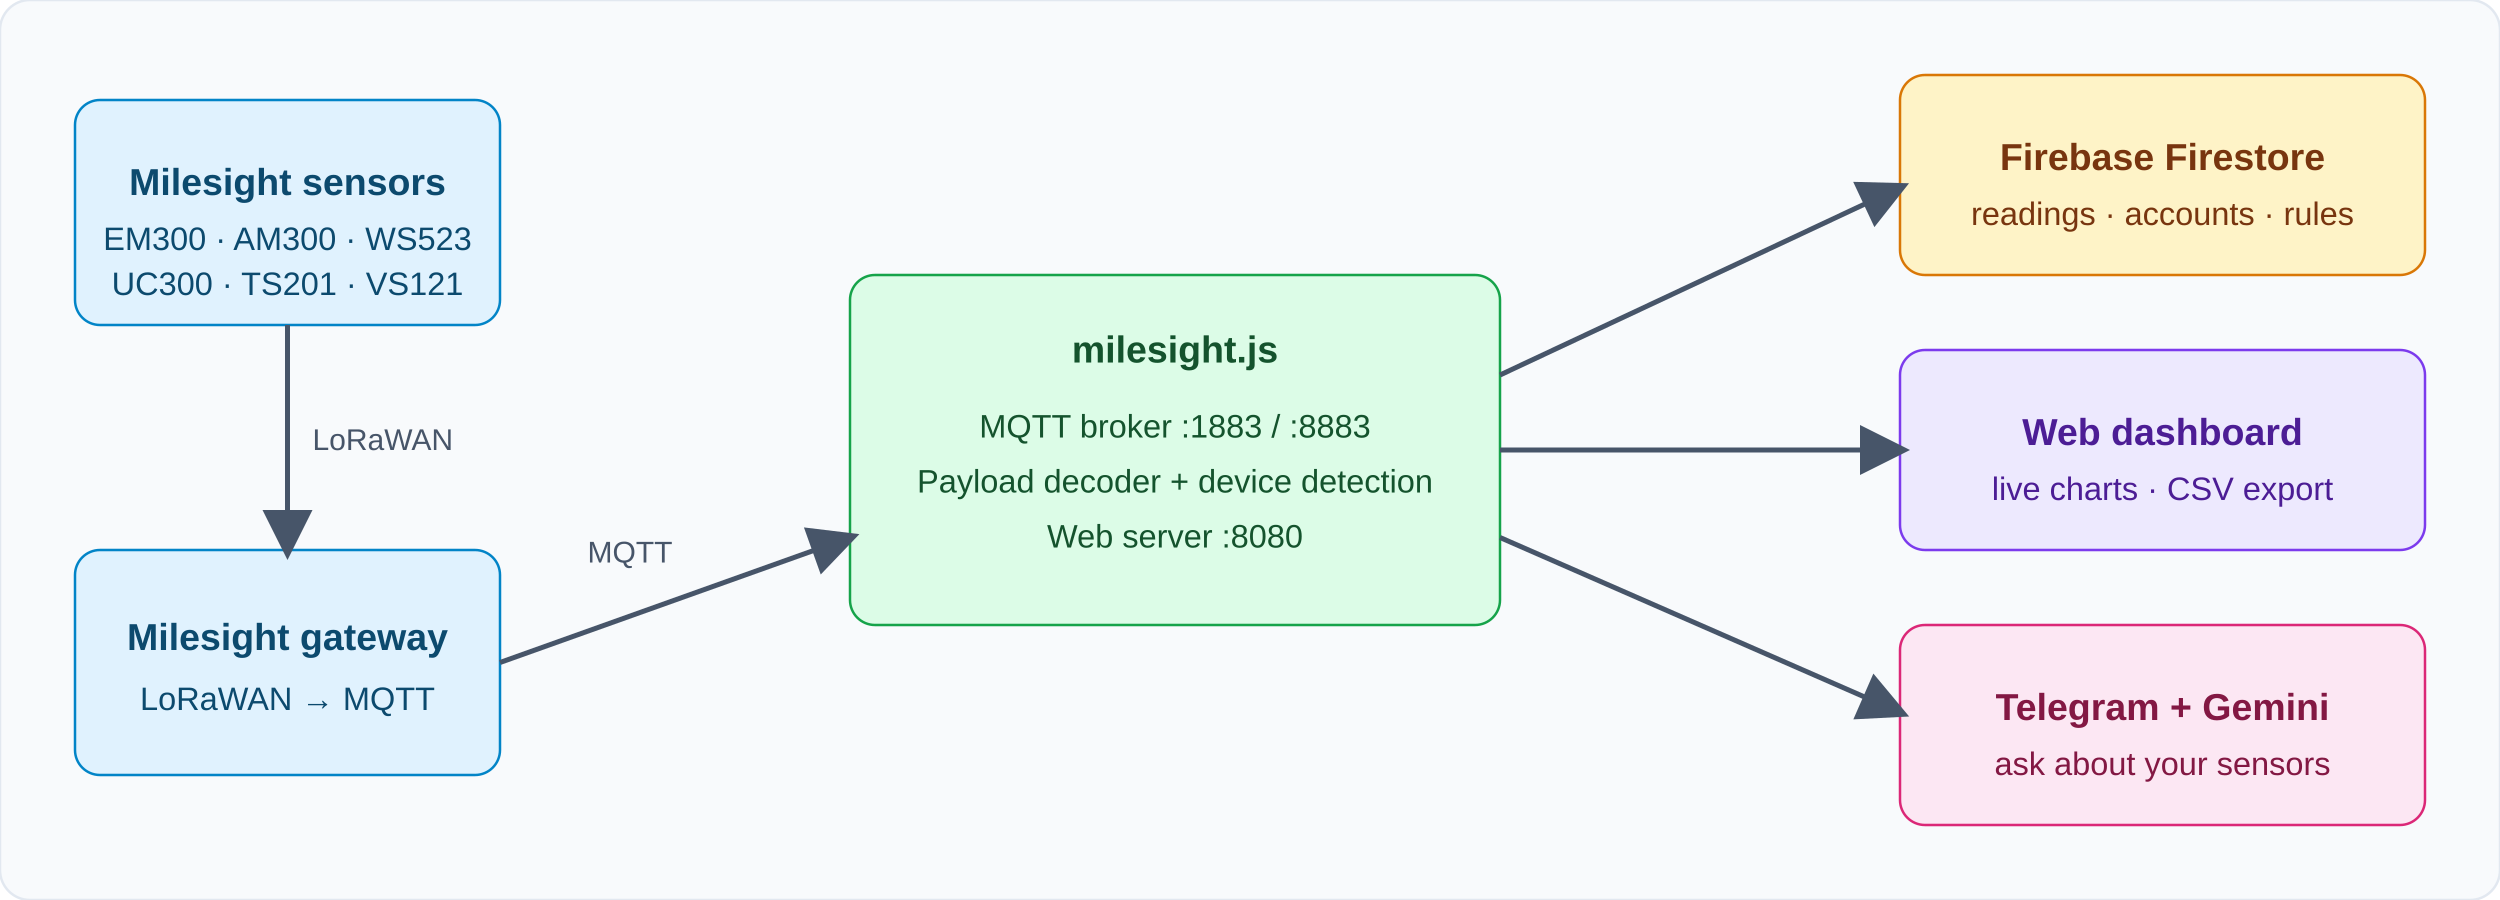
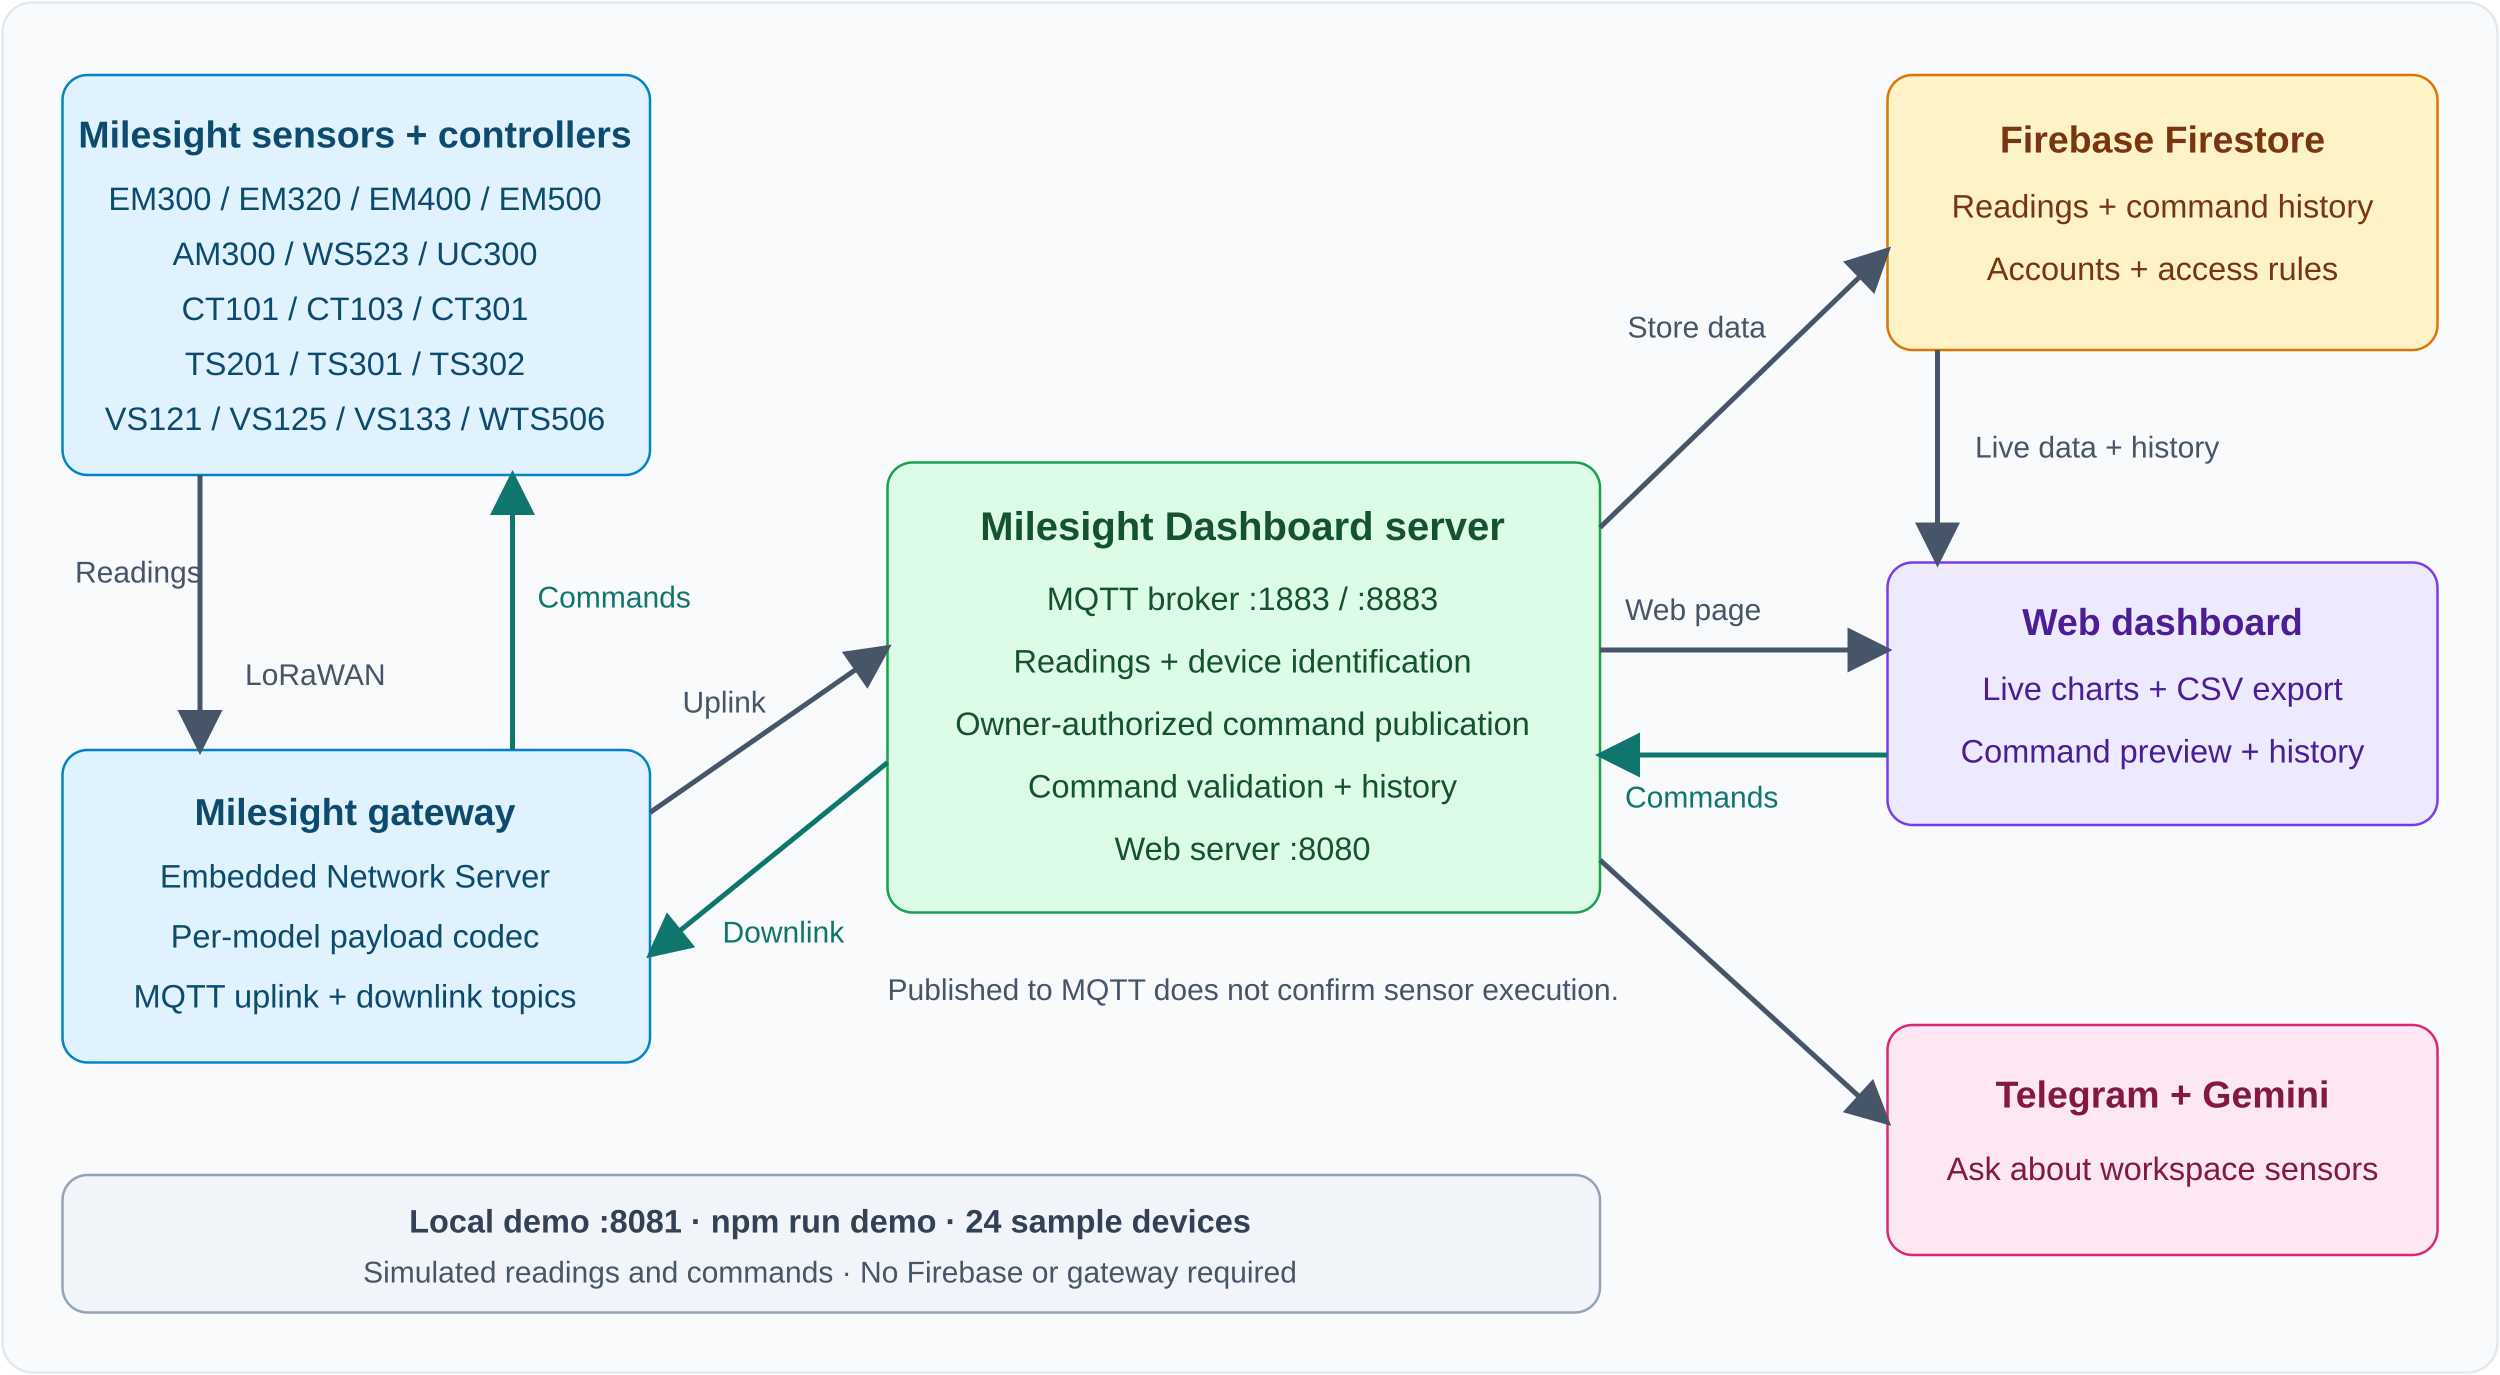
- <svg xmlns="http://www.w3.org/2000/svg" width="1000" height="360" viewBox="0 0 1000 360" font-family="Segoe UI, Arial, sans-serif">
+ <svg xmlns="http://www.w3.org/2000/svg" width="1000" height="550" viewBox="0 0 1000 550" font-family="Segoe UI, Arial, sans-serif" role="img" aria-labelledby="title description">
  <defs>
-     <marker id="a" markerWidth="10" markerHeight="10" refX="8" refY="5" orient="auto">
-       <path d="M0 0 L10 5 L0 10 z" fill="#475569" />
+     <marker id="up" markerWidth="9" markerHeight="9" refX="8" refY="4.5" orient="auto">
+       <path d="M0 0L9 4.5L0 9Z" fill="#475569" />
+     </marker>
+     <marker id="down" markerWidth="9" markerHeight="9" refX="8" refY="4.5" orient="auto">
+       <path d="M0 0L9 4.5L0 9Z" fill="#0f766e" />
    </marker>
  </defs>
-   <rect width="1000" height="360" rx="12" fill="#f8fafc" stroke="#e2e8f0" />
-   <g font-size="15" text-anchor="middle">
-     <rect x="30" y="40" width="170" height="90" rx="10" fill="#e0f2fe" stroke="#0284c7" />
-     <text x="115" y="78" font-weight="700" fill="#0c4a6e">Milesight sensors</text>
-     <text x="115" y="100" fill="#0c4a6e" font-size="13">EM300 · AM300 · WS523</text>
-     <text x="115" y="118" fill="#0c4a6e" font-size="13">UC300 · TS201 · VS121</text>
-     <rect x="30" y="220" width="170" height="90" rx="10" fill="#e0f2fe" stroke="#0284c7" />
-     <text x="115" y="260" font-weight="700" fill="#0c4a6e">Milesight gateway</text>
-     <text x="115" y="284" fill="#0c4a6e" font-size="13">LoRaWAN → MQTT</text>
-     <rect x="340" y="110" width="260" height="140" rx="10" fill="#dcfce7" stroke="#16a34a" />
-     <text x="470" y="145" font-weight="700" fill="#14532d">milesight.js</text>
-     <text x="470" y="175" fill="#14532d" font-size="13">MQTT broker :1883 / :8883</text>
-     <text x="470" y="197" fill="#14532d" font-size="13">Payload decoder + device detection</text>
-     <text x="470" y="219" fill="#14532d" font-size="13">Web server :8080</text>
-     <rect x="760" y="30" width="210" height="80" rx="10" fill="#fef3c7" stroke="#d97706" />
-     <text x="865" y="68" font-weight="700" fill="#78350f">Firebase Firestore</text>
-     <text x="865" y="90" fill="#78350f" font-size="13">readings · accounts · rules</text>
-     <rect x="760" y="140" width="210" height="80" rx="10" fill="#ede9fe" stroke="#7c3aed" />
-     <text x="865" y="178" font-weight="700" fill="#4c1d95">Web dashboard</text>
-     <text x="865" y="200" fill="#4c1d95" font-size="13">live charts · CSV export</text>
-     <rect x="760" y="250" width="210" height="80" rx="10" fill="#fce7f3" stroke="#db2777" />
-     <text x="865" y="288" font-weight="700" fill="#831843">Telegram + Gemini</text>
-     <text x="865" y="310" fill="#831843" font-size="13">ask about your sensors</text>
+   <rect x="1" y="1" width="998" height="548" rx="12" fill="#f8fafc" stroke="#e2e8f0" />
+   <g text-anchor="middle" font-size="13">
+     <rect x="25" y="30" width="235" height="160" rx="10" fill="#e0f2fe" stroke="#0284c7" />
+     <text x="142" y="59" font-size="15" font-weight="700" fill="#0c4a6e">Milesight sensors + controllers</text>
+     <g fill="#0c4a6e">
+       <text x="142" y="84">EM300 / EM320 / EM400 / EM500</text>
+       <text x="142" y="106">AM300 / WS523 / UC300</text>
+       <text x="142" y="128">CT101 / CT103 / CT301</text>
+       <text x="142" y="150">TS201 / TS301 / TS302</text>
+       <text x="142" y="172">VS121 / VS125 / VS133 / WTS506</text>
+     </g>
+     <rect x="25" y="300" width="235" height="125" rx="10" fill="#e0f2fe" stroke="#0284c7" />
+     <text x="142" y="330" font-size="15" font-weight="700" fill="#0c4a6e">Milesight gateway</text>
+     <text x="142" y="355" fill="#0c4a6e">Embedded Network Server</text>
+     <text x="142" y="379" fill="#0c4a6e">Per-model payload codec</text>
+     <text x="142" y="403" fill="#0c4a6e">MQTT uplink + downlink topics</text>
+     <rect x="355" y="185" width="285" height="180" rx="10" fill="#dcfce7" stroke="#16a34a" />
+     <text x="497" y="216" font-size="16" font-weight="700" fill="#14532d">Milesight Dashboard server</text>
+     <g fill="#14532d">
+       <text x="497" y="244">MQTT broker :1883 / :8883</text>
+       <text x="497" y="269">Readings + device identification</text>
+       <text x="497" y="294">Owner-authorized command publication</text>
+       <text x="497" y="319">Command validation + history</text>
+       <text x="497" y="344">Web server :8080</text>
+     </g>
+     <rect x="755" y="30" width="220" height="110" rx="10" fill="#fef3c7" stroke="#d97706" />
+     <text x="865" y="61" font-size="15" font-weight="700" fill="#78350f">Firebase Firestore</text>
+     <text x="865" y="87" fill="#78350f">Readings + command history</text>
+     <text x="865" y="112" fill="#78350f">Accounts + access rules</text>
+     <rect x="755" y="225" width="220" height="105" rx="10" fill="#ede9fe" stroke="#7c3aed" />
+     <text x="865" y="254" font-size="15" font-weight="700" fill="#4c1d95">Web dashboard</text>
+     <text x="865" y="280" fill="#4c1d95">Live charts + CSV export</text>
+     <text x="865" y="305" fill="#4c1d95">Command preview + history</text>
+     <rect x="755" y="410" width="220" height="92" rx="10" fill="#fce7f3" stroke="#db2777" />
+     <text x="865" y="443" font-size="15" font-weight="700" fill="#831843">Telegram + Gemini</text>
+     <text x="865" y="472" fill="#831843">Ask about workspace sensors</text>
+     <rect x="25" y="470" width="615" height="55" rx="10" fill="#f1f5f9" stroke="#94a3b8" />
+     <text x="332" y="493" font-weight="700" fill="#334155">Local demo :8081 · npm run demo · 24 sample devices</text>
+     <text x="332" y="513" font-size="12" fill="#475569">Simulated readings and commands · No Firebase or gateway required</text>
  </g>
-   <g stroke="#475569" stroke-width="2" fill="none" marker-end="url(#a)">
-     <path d="M115 130 V220" />
-     <path d="M200 265 L340 215" />
-     <path d="M600 150 L760 75" />
-     <path d="M600 180 L760 180" />
-     <path d="M600 215 L760 285" />
+   <g stroke="#475569" stroke-width="2" fill="none" marker-end="url(#up)">
+     <path d="M80 190V300" />
+     <path d="M260 325L355 259" />
+     <path d="M640 211L755 100" />
+     <path d="M640 260H755" />
+     <path d="M775 140V225" />
+     <path d="M640 344L755 449" />
+   </g>
+   <g stroke="#0f766e" stroke-width="2" fill="none" marker-end="url(#down)">
+     <path d="M205 300V190" />
+     <path d="M355 305L260 382" />
+     <path d="M755 302H640" />
  </g>
  <g font-size="12" fill="#475569">
-     <text x="125" y="180">LoRaWAN</text>
-     <text x="235" y="225">MQTT</text>
+     <text x="30" y="233">Readings</text>
+     <text x="98" y="274">LoRaWAN</text>
+     <text x="273" y="285">Uplink</text>
+     <text x="650" y="248">Web page</text>
+     <text x="790" y="183">Live data + history</text>
+     <text x="651" y="135">Store data</text>
  </g>
+   <g font-size="12" fill="#0f766e">
+     <text x="215" y="243">Commands</text>
+     <text x="289" y="377">Downlink</text>
+     <text x="650" y="323">Commands</text>
+   </g>
+   <text x="355" y="400" font-size="12" fill="#475569">Published to MQTT does not confirm sensor execution.</text>
</svg>
